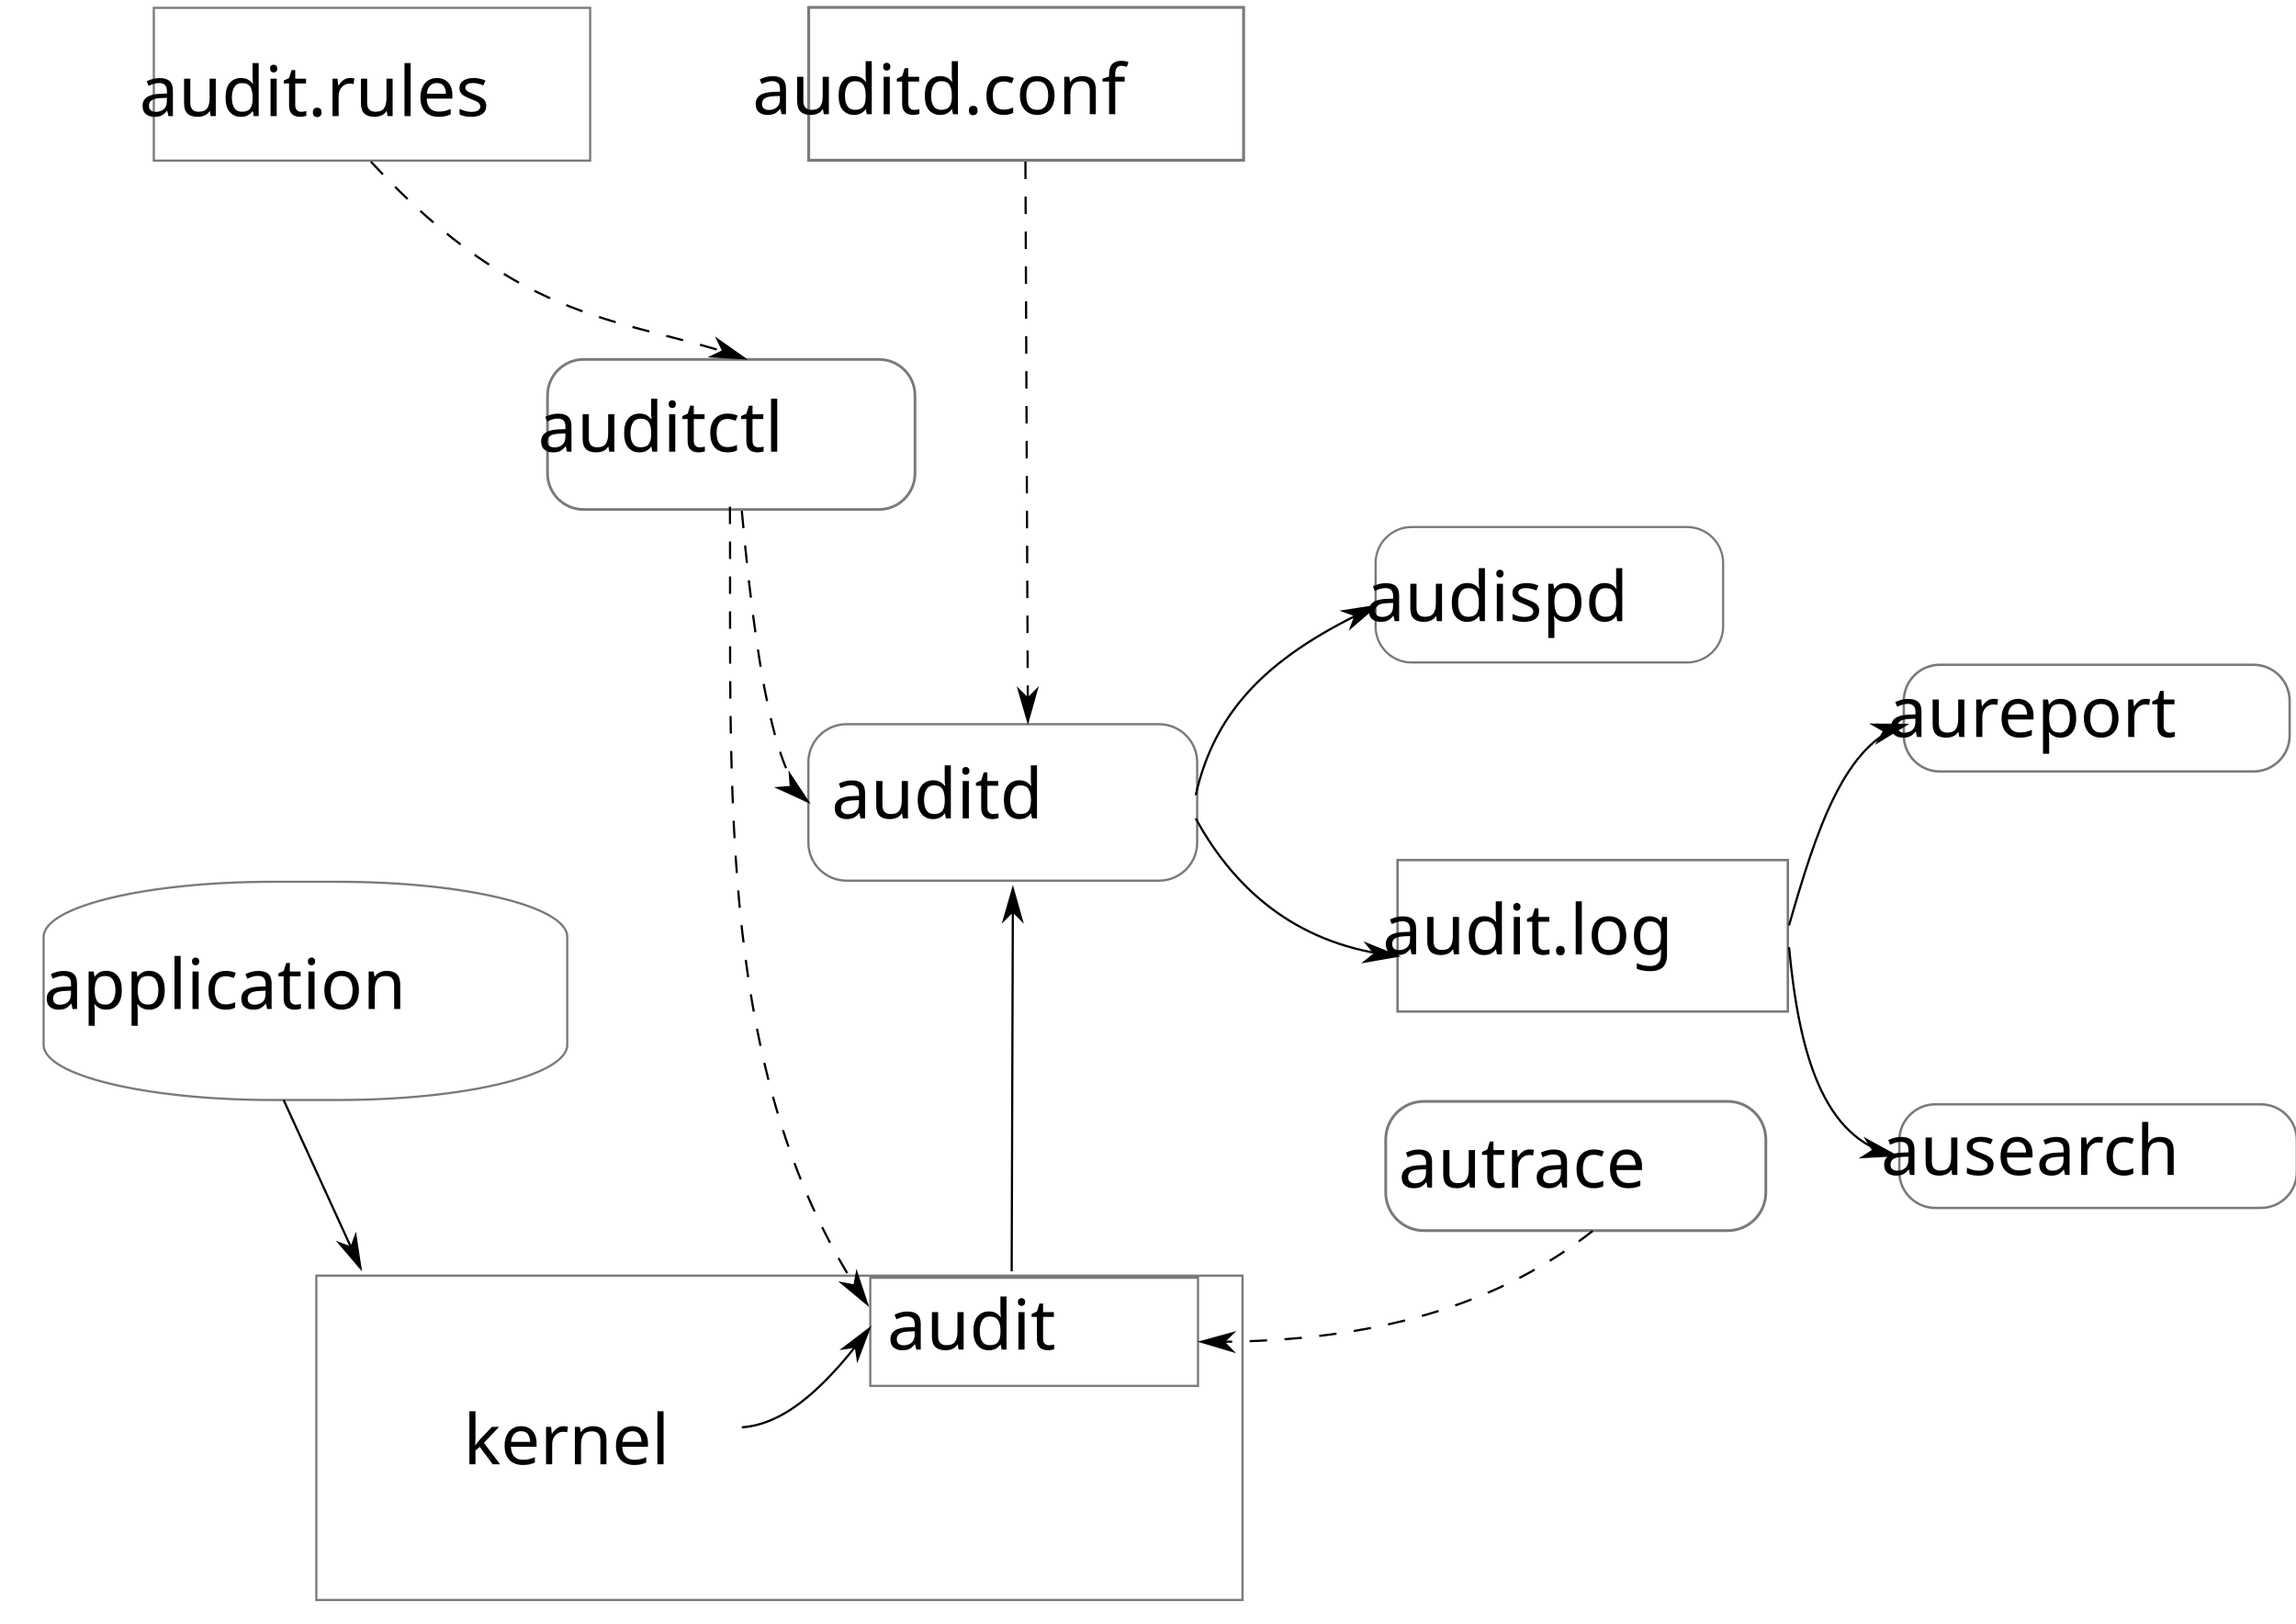
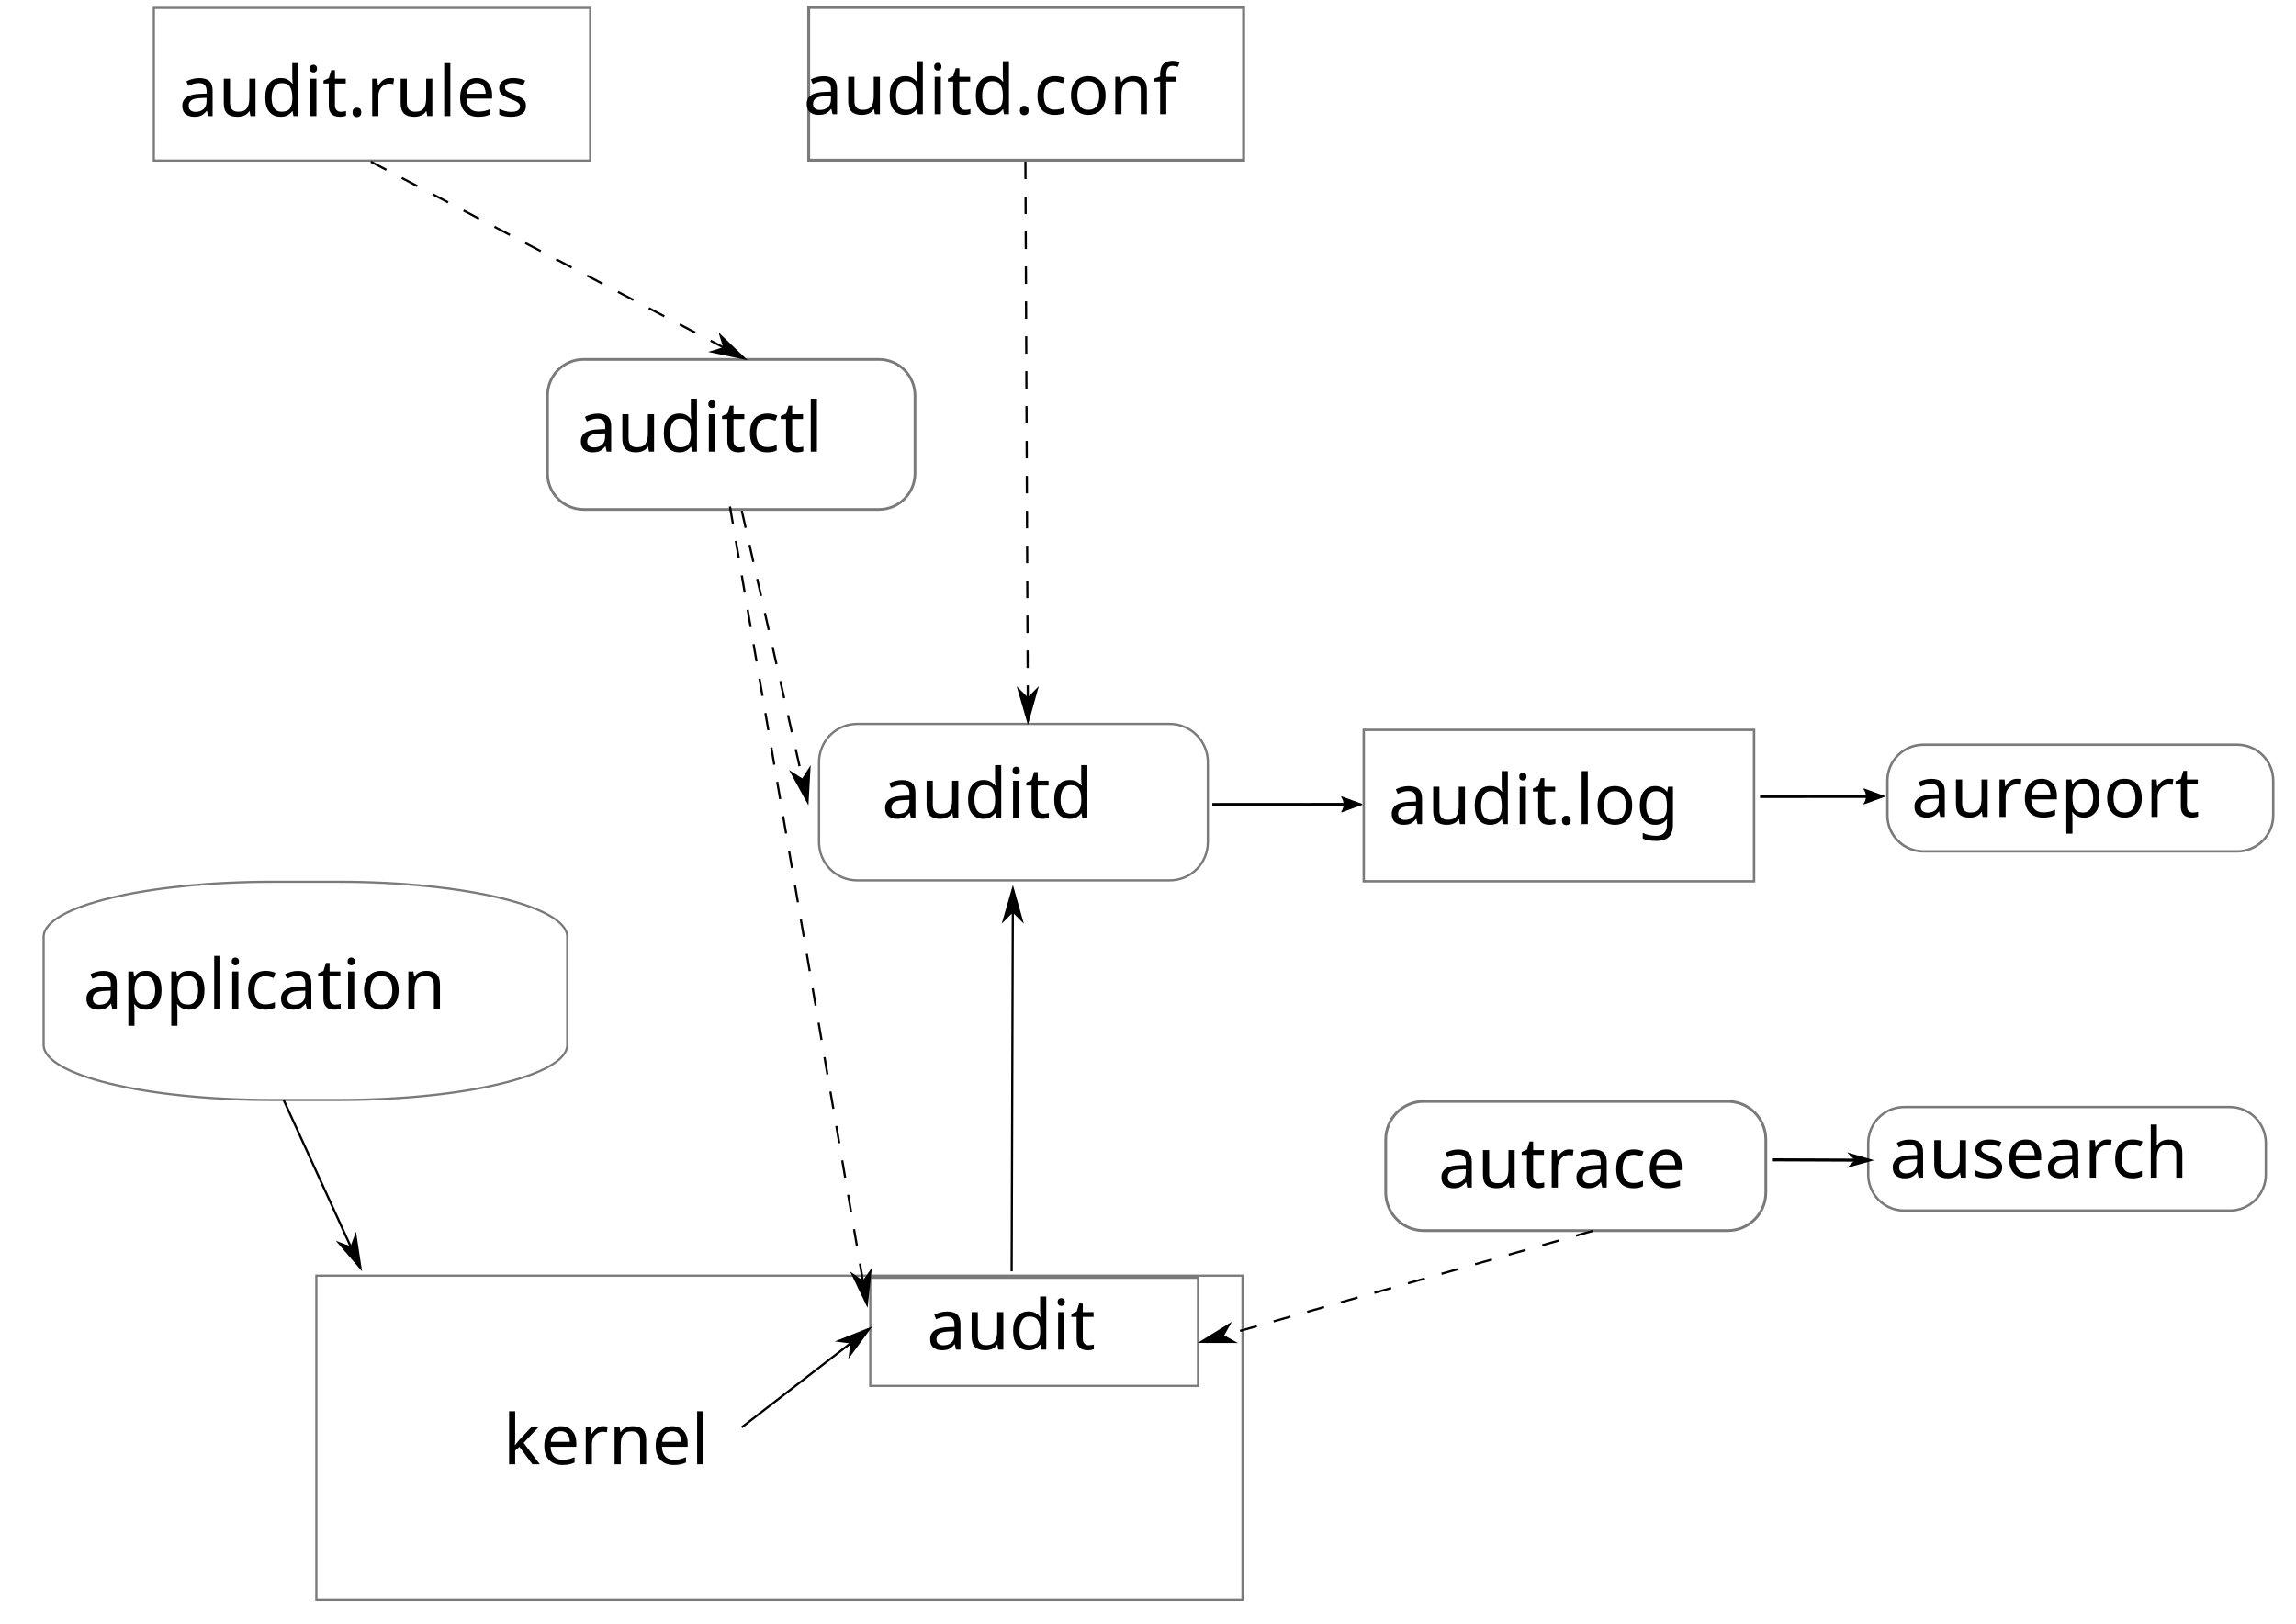
<svg xmlns="http://www.w3.org/2000/svg" width="1052.362" height="744.094" id="svg2" version="1.0">
  <defs id="defs4">
+     <marker style="overflow:visible;" id="Arrow1Mend" refX="0.0" refY="0.0" orient="auto">
+       <path transform="scale(0.4) rotate(180) translate(10,0)" style="fill-rule:evenodd;stroke:#000000;stroke-width:1pt;stroke-opacity:1;fill:#000000;fill-opacity:1" d="M 0.0,0.0 L 5.0,-5.0 L -12.5,0.0 L 5.0,5.0 L 0.0,0.0 z " id="path917" />
+     </marker>
+     <marker style="overflow:visible;" id="Arrow2Mend" refX="0.0" refY="0.0" orient="auto">
+       <path transform="scale(0.6) rotate(180) translate(0,0)" d="M 8.719,4.034 L -2.207,0.016 L 8.719,-4.002 C 6.973,-1.63 6.983,1.616 8.719,4.034 z " style="fill-rule:evenodd;stroke-width:0.625;stroke-linejoin:round;stroke:#000000;stroke-opacity:1;fill:#000000;fill-opacity:1" id="path935" />
+     </marker>
    <marker orient="auto" refY="0.0" refX="0.0" id="Arrow1Lstart" style="overflow:visible">
      <path id="path7602" d="M 0.0,0.0 L 5.0,-5.0 L -12.5,0.0 L 5.0,5.0 L 0.0,0.0 z " style="fill-rule:evenodd;stroke:#000000;stroke-width:1.0pt;marker-start:none" transform="scale(0.8) translate(12.5,0)" />
    </marker>
    <marker orient="auto" refY="0.0" refX="0.0" id="Arrow1Lend" style="overflow:visible;">
      <path id="path7599" d="M 0.0,0.0 L 5.0,-5.0 L -12.5,0.0 L 5.0,5.0 L 0.0,0.0 z " style="fill-rule:evenodd;stroke:#000000;stroke-width:1.0pt;marker-start:none;" transform="scale(0.8) rotate(180) translate(12.5,0)" />
    </marker>
+     <marker style="overflow:visible" id="Arrow2Mend-3" refX="0" refY="0" orient="auto">
+       <path transform="scale(-0.6)" d="M 8.719,4.034 -2.207,0.016 8.719,-4.002 c -1.745,2.372 -1.735,5.617 -6e-7,8.035 z" style="fill:#000000;fill-opacity:1;fill-rule:evenodd;stroke:#000000;stroke-width:0.625;stroke-linejoin:round;stroke-opacity:1" id="path935-6" />
+     </marker>
  </defs>
  <g id="layer1">
    <g id="g3094" transform="translate(-191.1083,11.46686)">
      <rect y="573.128" x="336.105" height="148.625" width="424.503" id="rect1902" style="opacity:0.523;fill:none;fill-opacity:1;fill-rule:nonzero;stroke:black;stroke-opacity:1" />
      <rect y="574.094" x="590" height="49.546" width="150.209" id="rect1908" style="opacity:0.523;fill:none;fill-opacity:1;fill-rule:nonzero;stroke:black;stroke-opacity:1" />
-       <text id="text1918" y="659.582" x="479.873" style="font-size:32px;font-style:normal;font-weight:normal;text-align:center;text-anchor:middle;fill:black;fill-opacity:1;stroke:none;stroke-width:1px;stroke-linecap:butt;stroke-linejoin:miter;stroke-opacity:1;font-family:Andale Sans" xml:space="preserve">
-         <tspan y="659.582" x="479.873" id="tspan1920">kernel</tspan>
+       <text id="text1918" y="659.582" x="479.873" style="font-style:normal;font-weight:normal;line-height:0%;font-family:'Andale Sans';text-align:center;text-anchor:middle;fill:#000000;fill-opacity:1;stroke:none;stroke-width:1px;stroke-linecap:butt;stroke-linejoin:miter;stroke-opacity:1" xml:space="preserve">
+         <tspan y="659.582" x="479.873" id="tspan1920" style="font-size:32px;line-height:1.25">kernel</tspan>
      </text>
-       <text id="text1922" y="607.001" x="665.5" style="font-size:32px;font-style:normal;font-weight:normal;text-align:center;text-anchor:middle;fill:black;fill-opacity:1;stroke:none;stroke-width:1px;stroke-linecap:butt;stroke-linejoin:miter;stroke-opacity:1;font-family:Andale Sans" xml:space="preserve">
-         <tspan y="607.001" x="665.5" id="tspan1924">audit</tspan>
+       <text id="text1922" y="607.001" x="665.5" style="font-style:normal;font-weight:normal;line-height:0%;font-family:'Andale Sans';text-align:center;text-anchor:middle;fill:#000000;fill-opacity:1;stroke:none;stroke-width:1px;stroke-linecap:butt;stroke-linejoin:miter;stroke-opacity:1" xml:space="preserve">
+         <tspan y="607.001" x="665.5" id="tspan1924" style="font-size:32px;line-height:1.25">audit</tspan>
      </text>
    </g>
-     <g id="g3102" transform="translate(140,38.05719)">
-       <rect rx="17.485" ry="17.485" y="293.83" x="230.518" height="71.689" width="178.207" id="rect1910" style="opacity:0.523;fill:none;fill-opacity:1;fill-rule:nonzero;stroke:black;stroke-width:1.036;stroke-opacity:1" />
-       <text id="text1926" y="337.001" x="318.703" style="font-size:32px;font-style:normal;font-weight:normal;text-align:center;text-anchor:middle;fill:black;fill-opacity:1;stroke:none;stroke-width:1px;stroke-linecap:butt;stroke-linejoin:miter;stroke-opacity:1;font-family:Andale Sans" xml:space="preserve">
-         <tspan y="337.001" x="318.703" id="tspan1928">auditd</tspan>
+     <g id="g3102" transform="translate(144.8843,37.92404)">
+       <rect rx="17.485" ry="17.485" y="293.83" x="230.518" height="71.689" width="178.207" id="rect1910" style="opacity:0.523;fill:none;fill-opacity:1;fill-rule:nonzero;stroke:#000000;stroke-width:1.036;stroke-opacity:1" />
+       <text id="text1926" y="337.001" x="318.703" style="font-style:normal;font-weight:normal;line-height:0%;font-family:'Andale Sans';text-align:center;text-anchor:middle;fill:#000000;fill-opacity:1;stroke:none;stroke-width:1px;stroke-linecap:butt;stroke-linejoin:miter;stroke-opacity:1" xml:space="preserve">
+         <tspan y="337.001" x="318.703" id="tspan1928" style="font-size:32px;line-height:1.25">auditd</tspan>
      </text>
    </g>
    <g id="g3083" transform="translate(190.6636,-151.3694)">
      <rect ry="0" y="154.758" x="180" height="70.042" width="199.336" id="rect1914" style="opacity:0.523;fill:none;fill-opacity:1;fill-rule:nonzero;stroke:black;stroke-width:1.327;stroke-opacity:1" />
      <a transform="translate(6.59375,6.328125)" id="a2000">
-         <text xml:space="preserve" style="font-size:32px;font-style:normal;font-weight:normal;text-align:center;text-anchor:middle;fill:black;fill-opacity:1;stroke:none;stroke-width:1px;stroke-linecap:butt;stroke-linejoin:miter;stroke-opacity:1;font-family:Andale Sans" x="270.562" y="197.391" id="text1930">
-           <tspan id="tspan1932" x="270.562" y="197.391">auditd.conf</tspan>
+         <text xml:space="preserve" style="font-style:normal;font-weight:normal;line-height:0%;font-family:'Andale Sans';text-align:center;text-anchor:middle;fill:#000000;fill-opacity:1;stroke:none;stroke-width:1px;stroke-linecap:butt;stroke-linejoin:miter;stroke-opacity:1" x="270.562" y="197.391" id="text1930">
+           <tspan id="tspan1932" x="270.562" y="197.391" style="font-size:32px;line-height:1.25">auditd.conf</tspan>
        </text>
      </a>
    </g>
    <g id="g3114" transform="translate(-239.6655,-20)">
      <rect rx="16.514" ry="16.514" y="184.714" x="490.62" height="68.76" width="168.426" id="rect1916" style="opacity:0.523;fill:none;fill-opacity:1;fill-rule:nonzero;stroke:black;stroke-width:1.24;stroke-opacity:1" />
-       <text id="text1934" y="227.001" x="571.547" style="font-size:32px;font-style:normal;font-weight:normal;text-align:center;text-anchor:middle;fill:black;fill-opacity:1;stroke:none;stroke-width:1px;stroke-linecap:butt;stroke-linejoin:miter;stroke-opacity:1;font-family:Andale Sans" xml:space="preserve">
-         <tspan y="227.001" x="571.547" id="tspan1936">auditctl</tspan>
+       <text id="text1934" y="227.001" x="571.547" style="font-style:normal;font-weight:normal;line-height:0%;font-family:'Andale Sans';text-align:center;text-anchor:middle;fill:#000000;fill-opacity:1;stroke:none;stroke-width:1px;stroke-linecap:butt;stroke-linejoin:miter;stroke-opacity:1" xml:space="preserve">
+         <tspan y="227.001" x="571.547" id="tspan1936" style="font-size:32px;line-height:1.25">auditctl</tspan>
      </text>
    </g>
    <g id="g3109" transform="translate(-519.5,-80.5)">
      <rect ry="0" y="84.094" x="590" height="70" width="200" id="rect1938" style="opacity:0.523;fill:none;fill-opacity:1;fill-rule:nonzero;stroke:black;stroke-opacity:1" />
-       <text id="text1940" y="133.719" x="692.719" style="font-size:32px;font-style:normal;font-weight:normal;text-align:center;text-anchor:middle;fill:black;fill-opacity:1;stroke:none;stroke-width:1px;stroke-linecap:butt;stroke-linejoin:miter;stroke-opacity:1;font-family:Andale Sans" xml:space="preserve">
-         <tspan y="133.719" x="692.719" id="tspan1942">audit.rules</tspan>
+       <text id="text1940" y="133.719" x="692.719" style="font-style:normal;font-weight:normal;line-height:0%;font-family:'Andale Sans';text-align:center;text-anchor:middle;fill:#000000;fill-opacity:1;stroke:none;stroke-width:1px;stroke-linecap:butt;stroke-linejoin:miter;stroke-opacity:1" xml:space="preserve">
+         <tspan y="133.719" x="692.719" id="tspan1942" style="font-size:32px;line-height:1.25">audit.rules</tspan>
      </text>
    </g>
-     <g id="g3119" transform="translate(19.99999,150)">
-       <rect y="244.146" x="620.552" height="69.397" width="178.897" id="rect1952" style="opacity:0.523;fill:none;fill-opacity:1;fill-rule:nonzero;stroke:black;stroke-width:1.103;stroke-opacity:1" />
-       <text id="text1954" y="287.36" x="709.375" style="font-size:32px;font-style:normal;font-weight:normal;text-align:center;text-anchor:middle;fill:black;fill-opacity:1;stroke:none;stroke-width:1px;stroke-linecap:butt;stroke-linejoin:miter;stroke-opacity:1;font-family:Andale Sans" xml:space="preserve">
-         <tspan y="287.36" x="709.375" id="tspan1956">audit.log</tspan>
-       </text>
-     </g>
-     <g id="g3142" transform="translate(0.291931,-103.0653)">
-       <rect rx="16.514" ry="16.514" y="344.594" x="630.208" height="62.065" width="159.292" id="rect1966" style="opacity:0.523;fill:none;fill-opacity:1;fill-rule:nonzero;stroke:black;stroke-opacity:1" />
-       <text id="text1968" y="387.735" x="714.938" style="font-size:32px;font-style:normal;font-weight:normal;text-align:center;text-anchor:middle;fill:black;fill-opacity:1;stroke:none;stroke-width:1px;stroke-linecap:butt;stroke-linejoin:miter;stroke-opacity:1;font-family:Andale Sans" xml:space="preserve">
-         <tspan y="387.735" x="714.938" id="tspan1970">audispd</tspan>
+     <g id="g3119" transform="translate(4.518891,90.32386)">
+       <rect y="244.146" x="620.552" height="69.397" width="178.897" id="rect1952" style="opacity:0.523;fill:none;fill-opacity:1;fill-rule:nonzero;stroke:#000000;stroke-width:1.103;stroke-opacity:1" />
+       <text id="text1954" y="287.36" x="709.375" style="font-style:normal;font-weight:normal;line-height:0%;font-family:'Andale Sans';text-align:center;text-anchor:middle;fill:#000000;fill-opacity:1;stroke:none;stroke-width:1px;stroke-linecap:butt;stroke-linejoin:miter;stroke-opacity:1" xml:space="preserve">
+         <tspan y="287.36" x="709.375" id="tspan1956" style="font-size:32px;line-height:1.25">audit.log</tspan>
      </text>
    </g>
    <g id="g3132" transform="translate(-175.5024,0.499985)">
      <rect rx="17.485" ry="17.485" y="504.234" x="810.64" height="59.221" width="174.223" id="rect1912" style="opacity:0.523;fill:none;fill-opacity:1;fill-rule:nonzero;stroke:black;stroke-width:1.279;stroke-opacity:1" />
-       <text id="text1972" y="543.719" x="902.25" style="font-size:32px;font-style:normal;font-weight:normal;text-align:center;text-anchor:middle;fill:black;fill-opacity:1;stroke:none;stroke-width:1px;stroke-linecap:butt;stroke-linejoin:miter;stroke-opacity:1;font-family:Andale Sans" xml:space="preserve">
-         <tspan y="543.719" x="902.25" id="tspan1974">autrace</tspan>
+       <text id="text1972" y="543.719" x="902.25" style="font-style:normal;font-weight:normal;line-height:0%;font-family:'Andale Sans';text-align:center;text-anchor:middle;fill:#000000;fill-opacity:1;stroke:none;stroke-width:1px;stroke-linecap:butt;stroke-linejoin:miter;stroke-opacity:1" xml:space="preserve">
+         <tspan y="543.719" x="902.25" id="tspan1974" style="font-size:32px;line-height:1.25">autrace</tspan>
      </text>
    </g>
-     <g id="g3137" transform="translate(12.04193,80)">
-       <rect rx="16.514" ry="16.514" y="224.652" x="860.557" height="48.886" width="176.844" id="rect1976" style="opacity:0.523;fill:none;fill-opacity:1;fill-rule:nonzero;stroke:black;stroke-width:1.114;stroke-opacity:1" />
-       <text id="text1980" y="257.735" x="948.5" style="font-size:32px;font-style:normal;font-weight:normal;text-align:center;text-anchor:middle;fill:black;fill-opacity:1;stroke:none;stroke-width:1px;stroke-linecap:butt;stroke-linejoin:miter;stroke-opacity:1;font-family:Andale Sans" xml:space="preserve">
-         <tspan y="257.735" x="948.5" id="tspan1982">aureport</tspan>
+     <g id="g3137" transform="translate(4.523354,116.6261)">
+       <rect rx="16.514" ry="16.514" y="224.652" x="860.557" height="48.886" width="176.844" id="rect1976" style="opacity:0.523;fill:none;fill-opacity:1;fill-rule:nonzero;stroke:#000000;stroke-width:1.114;stroke-opacity:1" />
+       <text id="text1980" y="257.735" x="948.5" style="font-style:normal;font-weight:normal;line-height:0%;font-family:'Andale Sans';text-align:center;text-anchor:middle;fill:#000000;fill-opacity:1;stroke:none;stroke-width:1px;stroke-linecap:butt;stroke-linejoin:miter;stroke-opacity:1" xml:space="preserve">
+         <tspan y="257.735" x="948.5" id="tspan1982" style="font-size:32px;line-height:1.25">aureport</tspan>
      </text>
    </g>
-     <g id="g3147" transform="translate(13.31515,211.4467)">
-       <rect rx="16.514" ry="16.514" y="294.641" x="857.231" height="47.461" width="182.222" id="rect1978" style="opacity:0.523;fill:none;fill-opacity:1;fill-rule:nonzero;stroke:black;stroke-width:1.093;stroke-opacity:1" />
-       <text id="text1984" y="327.001" x="946.312" style="font-size:32px;font-style:normal;font-weight:normal;text-align:center;text-anchor:middle;fill:black;fill-opacity:1;stroke:none;stroke-width:1px;stroke-linecap:butt;stroke-linejoin:miter;stroke-opacity:1;font-family:Andale Sans" xml:space="preserve">
-         <tspan y="327.001" x="946.312" id="tspan1986">ausearch</tspan>
+     <g id="g3147" transform="translate(-0.9268246,212.6745)">
+       <rect rx="16.514" ry="16.514" y="294.641" x="857.231" height="47.461" width="182.222" id="rect1978" style="opacity:0.523;fill:none;fill-opacity:1;fill-rule:nonzero;stroke:#000000;stroke-width:1.093;stroke-opacity:1" />
+       <text id="text1984" y="327.001" x="946.312" style="font-style:normal;font-weight:normal;line-height:0%;font-family:'Andale Sans';text-align:center;text-anchor:middle;fill:#000000;fill-opacity:1;stroke:none;stroke-width:1px;stroke-linecap:butt;stroke-linejoin:miter;stroke-opacity:1" xml:space="preserve">
+         <tspan y="327.001" x="946.312" id="tspan1986" style="font-size:32px;line-height:1.25">ausearch</tspan>
      </text>
    </g>
    <g id="g3089">
      <rect rx="105" ry="25.256" y="404.094" x="20" height="100" width="240" id="rect1988" style="opacity:0.523;fill:none;fill-opacity:1;fill-rule:nonzero;stroke:black;stroke-opacity:1" />
-       <text id="text1992" y="462.388" x="132.111" style="font-size:32px;font-style:normal;font-weight:normal;text-align:center;text-anchor:middle;fill:black;fill-opacity:1;stroke:none;stroke-width:1px;stroke-linecap:butt;stroke-linejoin:miter;stroke-opacity:1;font-family:Andale Sans" xml:space="preserve">
-         <tspan y="462.388" x="132.111" id="tspan1994">application</tspan>
+       <text id="text1992" y="462.388" x="132.111" style="font-style:normal;font-weight:normal;line-height:0%;font-family:'Andale Sans';text-align:center;text-anchor:middle;fill:#000000;fill-opacity:1;stroke:none;stroke-width:1px;stroke-linecap:butt;stroke-linejoin:miter;stroke-opacity:1" xml:space="preserve">
+         <tspan y="462.388" x="132.111" id="tspan1994" style="font-size:32px;line-height:1.25">application</tspan>
      </text>
    </g>
-     <path style="fill:none;fill-opacity:0.75;fill-rule:evenodd;stroke:black;stroke-width:1px;stroke-linecap:butt;stroke-linejoin:miter;stroke-opacity:1;marker-start:none;marker-end:url(#Arrow1Lend)" d="M 820,434.094 C 824.564,482.713 835.576,521.952 868.434,529.414" id="path7617" />
-     <path style="fill:none;fill-opacity:0.75;fill-rule:evenodd;stroke:black;stroke-width:1px;stroke-linecap:butt;stroke-linejoin:miter;stroke-opacity:1;marker-end:url(#Arrow1Lend)" d="M 820,424.094 C 832.339,380.813 845.69,339.89 873.291,332.22" id="path7619" />
-     <path style="fill:none;fill-opacity:0.75;fill-rule:evenodd;stroke:black;stroke-width:1px;stroke-linecap:butt;stroke-linejoin:miter;marker-end:url(#Arrow1Lend);stroke-opacity:1" d="M 463.695,582.623 L 464.258,407.489" id="path7621" />
-     <path style="fill:none;fill-opacity:0.75;fill-rule:evenodd;stroke:black;stroke-width:1px;stroke-linecap:butt;stroke-linejoin:miter;stroke-opacity:1;marker-end:url(#Arrow1Lend)" d="M 548.057,375.066 C 567.464,410.595 597.469,433.611 640.154,438.103" id="path7627" />
-     <path style="fill:none;fill-opacity:0.75;fill-rule:evenodd;stroke:black;stroke-width:1px;stroke-linecap:butt;stroke-linejoin:miter;stroke-opacity:1;marker-end:url(#Arrow1Lend)" d="M 548.057,364.38 C 557.121,324.33 582.61,299.86 630.44,277.821" id="path7629" />
-     <path style="fill:none;fill-opacity:0.75;fill-rule:evenodd;stroke:black;stroke-width:1;stroke-linecap:butt;stroke-linejoin:miter;stroke-opacity:1;marker-end:url(#Arrow1Lend);stroke-miterlimit:4;stroke-dasharray:8,8;stroke-dashoffset:0" d="M 470,74.094 L 471.13,330.277" id="path7633" />
-     <path style="fill:none;fill-opacity:0.75;fill-rule:evenodd;stroke:black;stroke-width:1;stroke-linecap:butt;stroke-linejoin:miter;stroke-opacity:1;stroke-miterlimit:4;stroke-dasharray:8,8;stroke-dashoffset:0;marker-end:url(#Arrow1Lend)" d="M 170,74.094 C 240.485,150.394 287.27,145.44 340.962,164.167" id="path7635" />
-     <path style="fill:none;fill-opacity:0.75;fill-rule:evenodd;stroke:black;stroke-width:1;stroke-linecap:butt;stroke-linejoin:miter;stroke-opacity:1;stroke-miterlimit:4;stroke-dasharray:8,8;stroke-dashoffset:0;marker-end:url(#Arrow1Lend)" d="M 340,234.094 C 348.518,328.5 359.013,357.685 370.104,367.19" id="path7637" />
-     <path style="fill:none;fill-opacity:0.75;fill-rule:evenodd;stroke:black;stroke-width:1;stroke-linecap:butt;stroke-linejoin:miter;stroke-opacity:1;marker-end:url(#Arrow1Lend);stroke-miterlimit:4;stroke-dasharray:8,8;stroke-dashoffset:0" d="M 334.571,232.152 C 335.268,364.4 327.777,495.755 397.304,597.413" id="path7639" />
-     <path style="fill:none;fill-opacity:0.75;fill-rule:evenodd;stroke:black;stroke-width:1px;stroke-linecap:butt;stroke-linejoin:miter;stroke-opacity:1;marker-end:url(#Arrow1Lend)" d="M 130,504.094 L 165.138,580.899" id="path7643" />
-     <path style="fill:none;fill-opacity:0.75;fill-rule:evenodd;stroke:black;stroke-width:1px;stroke-linecap:butt;stroke-linejoin:miter;stroke-opacity:1;marker-end:url(#Arrow1Lend)" d="M 340,654.094 C 360.937,652.696 379.911,633.629 398.275,609.069" id="path7645" />
-     <path style="fill:none;fill-opacity:0.75;fill-rule:evenodd;stroke:black;stroke-width:1;stroke-linecap:butt;stroke-linejoin:miter;stroke-opacity:1;marker-end:url(#Arrow1Lend);stroke-miterlimit:4;stroke-dasharray:8,8;stroke-dashoffset:0" d="M 730,564.094 C 681.543,602.181 619.93,615.601 550.785,614.898" id="path1947" />
+     <path style="fill:none;fill-opacity:0.75;fill-rule:evenodd;stroke:#000000;stroke-width:1px;stroke-linecap:butt;stroke-linejoin:miter;stroke-opacity:1;marker-end:url(#Arrow1Lend)" d="m 463.695,582.623 0.563,-175.134" id="path7621" />
+     <path style="fill:none;fill-opacity:0.75;fill-rule:evenodd;stroke:#000000;stroke-width:1;stroke-linecap:butt;stroke-linejoin:miter;stroke-miterlimit:4;stroke-dasharray:8, 8;stroke-dashoffset:0;stroke-opacity:1;marker-end:url(#Arrow1Lend)" d="m 470,74.094 1.13,256.182" id="path7633" />
+     <path style="fill:none;fill-opacity:0.75;fill-rule:evenodd;stroke:#000000;stroke-width:1;stroke-linecap:butt;stroke-linejoin:miter;stroke-miterlimit:4;stroke-dasharray:8, 8;stroke-dashoffset:0;stroke-opacity:1;marker-end:url(#Arrow1Lend)" d="M 170,74.094 340.962,164.167" id="path7635" />
+     <path style="fill:none;fill-opacity:0.75;fill-rule:evenodd;stroke:#000000;stroke-width:1;stroke-linecap:butt;stroke-linejoin:miter;stroke-miterlimit:4;stroke-dasharray:8, 8;stroke-dashoffset:0;stroke-opacity:1;marker-end:url(#Arrow1Lend)" d="m 340,234.094 30.104,133.096" id="path7637" />
+     <path style="fill:none;fill-opacity:0.75;fill-rule:evenodd;stroke:#000000;stroke-width:1;stroke-linecap:butt;stroke-linejoin:miter;stroke-miterlimit:4;stroke-dasharray:8, 8;stroke-dashoffset:0;stroke-opacity:1;marker-end:url(#Arrow1Lend)" d="m 334.571,232.152 62.733,365.261" id="path7639" />
+     <path style="fill:none;fill-opacity:0.75;fill-rule:evenodd;stroke:#000000;stroke-width:1px;stroke-linecap:butt;stroke-linejoin:miter;stroke-opacity:1;marker-end:url(#Arrow1Lend)" d="m 130,504.094 35.138,76.804" id="path7643" />
+     <path style="fill:none;fill-opacity:0.75;fill-rule:evenodd;stroke:#000000;stroke-width:1px;stroke-linecap:butt;stroke-linejoin:miter;stroke-opacity:1;marker-end:url(#Arrow1Lend)" d="M 340,654.094 398.275,609.069" id="path7645" />
+     <path style="fill:none;fill-opacity:0.75;fill-rule:evenodd;stroke:#000000;stroke-width:1;stroke-linecap:butt;stroke-linejoin:miter;stroke-miterlimit:4;stroke-dasharray:8, 8;stroke-dashoffset:0;stroke-opacity:1;marker-end:url(#Arrow1Lend)" d="M 730,564.094 550.785,614.898" id="path1947" />
+     <path style="fill:none;stroke:#000000;stroke-width:1.4;stroke-linecap:butt;stroke-linejoin:miter;stroke-opacity:1;stroke-miterlimit:4;stroke-dasharray:none;marker-end:url(#Arrow2Mend)" d="m 555.668,368.679 c 66.665,-0.044 66.665,-0.044 66.665,-0.044" id="path71" />
+     <path style="fill:none;stroke:#000000;stroke-width:1.4;stroke-linecap:butt;stroke-linejoin:miter;stroke-miterlimit:4;stroke-dasharray:none;stroke-opacity:1;marker-end:url(#Arrow2Mend-3)" d="m 806.711,365.019 c 55.038,-0.044 55.038,-0.044 55.038,-0.044" id="path71-7" />
+     <path style="fill:none;stroke:#000000;stroke-width:1.4;stroke-linecap:butt;stroke-linejoin:miter;stroke-opacity:1;stroke-miterlimit:4;stroke-dasharray:none;marker-end:url(#Arrow1Mend)" d="m 812.179,531.506 c 44.109,0.174 44.109,0.174 44.109,0.174" id="path1279" />
  </g>
</svg>
